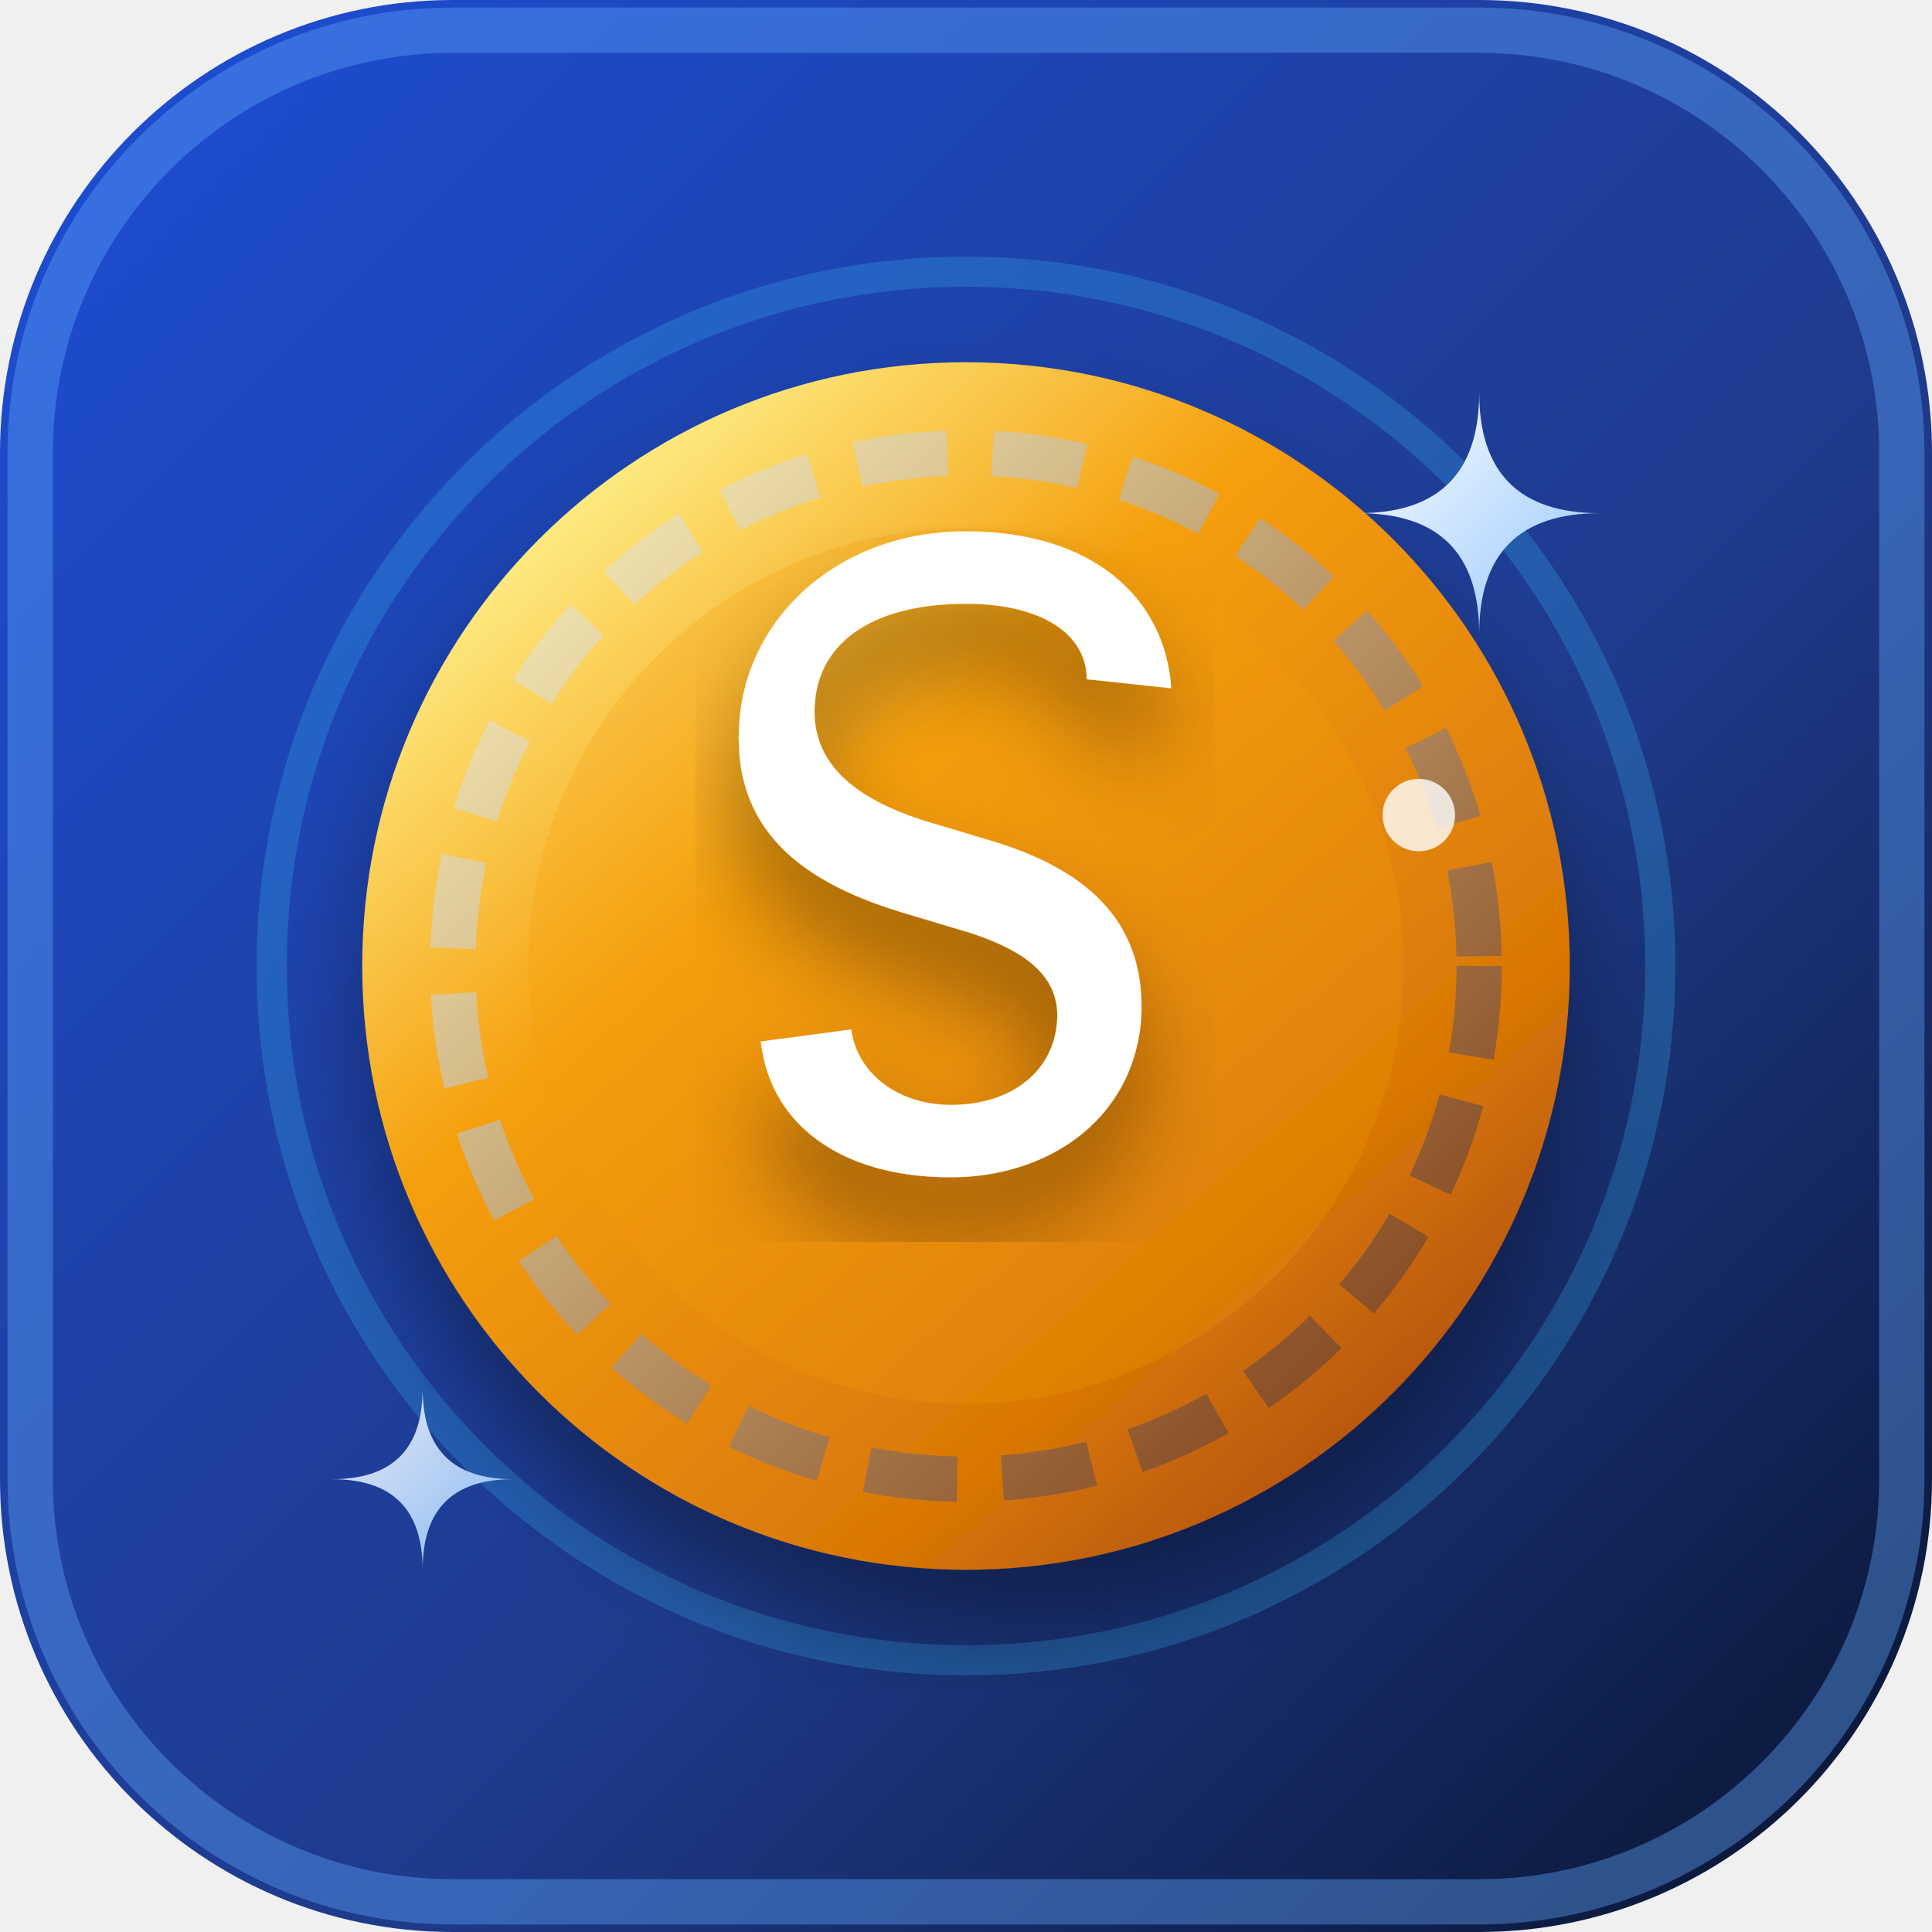
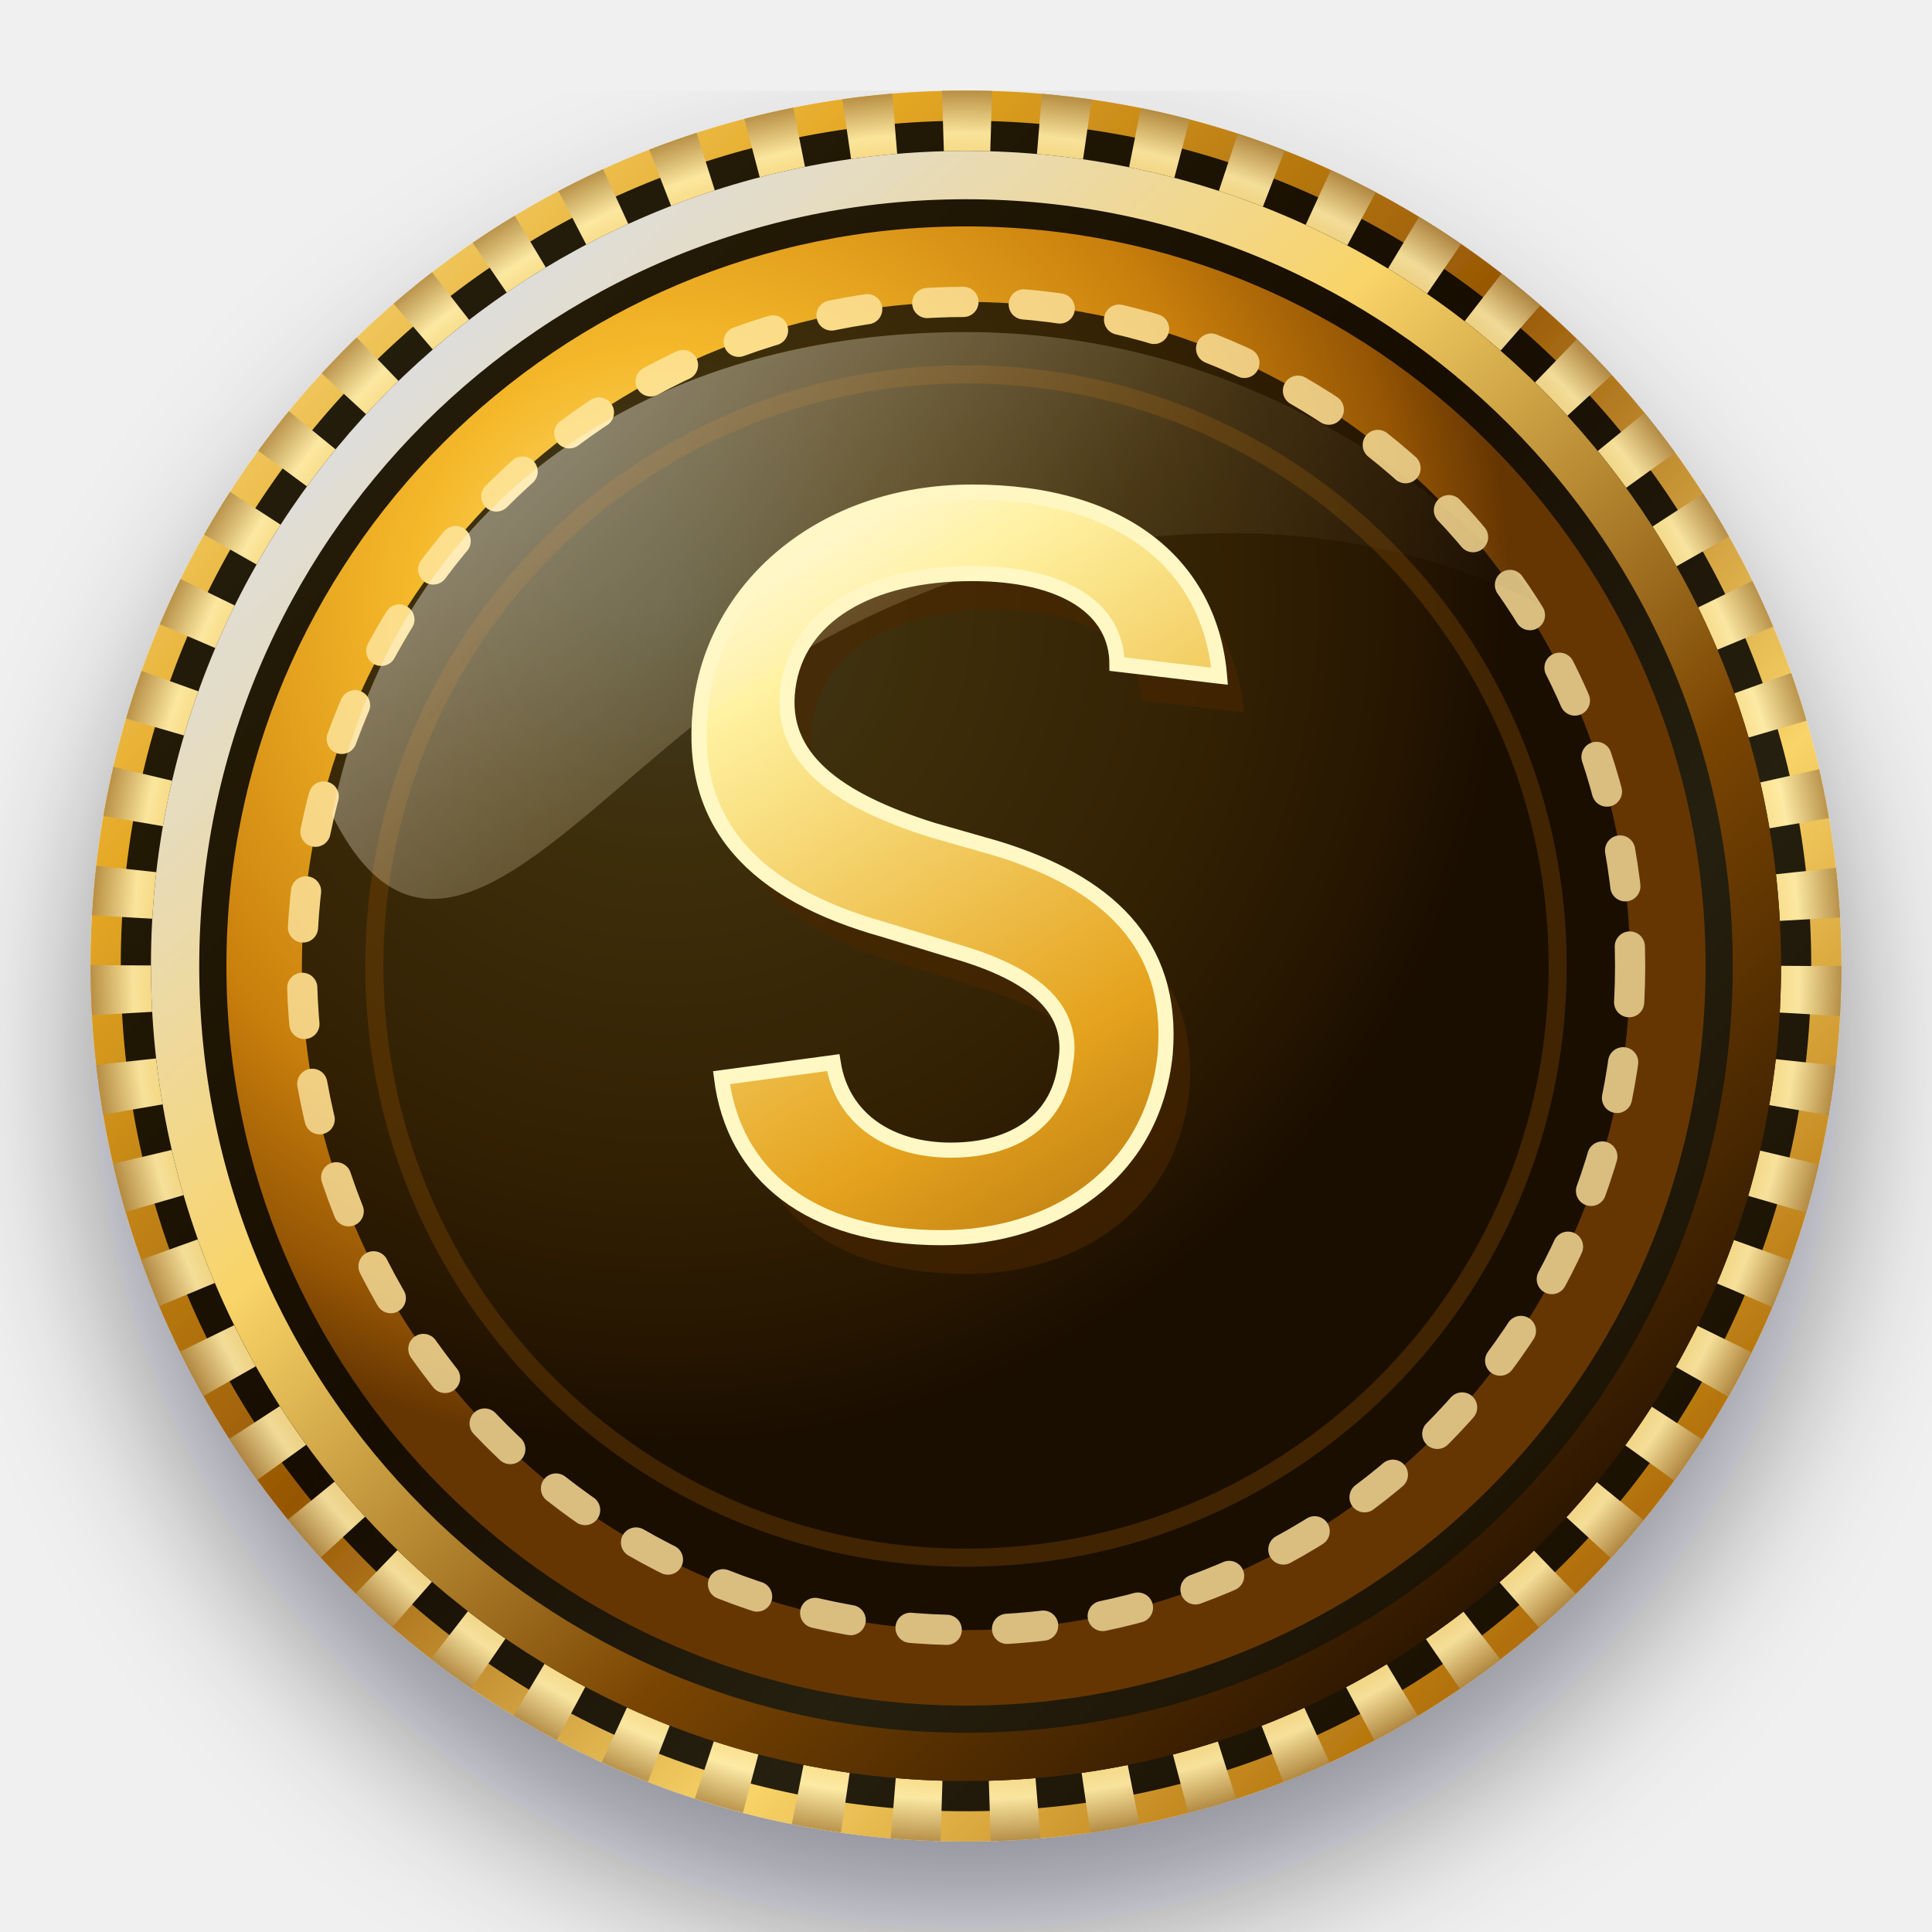
<svg xmlns="http://www.w3.org/2000/svg" viewBox="0 0 64 64" width="64" height="64">
  <defs>
-     <linearGradient id="bgGrad2" x1="0%" y1="0%" x2="100%" y2="100%">
-       <stop offset="0%" stop-color="#1d4ed8" />
-       <stop offset="60%" stop-color="#1e3a8a" />
-       <stop offset="100%" stop-color="#09122c" />
+     <filter id="logo-shadow" x="-20%" y="-15%" width="140%" height="140%">
+       <feDropShadow dx="0" dy="3" stdDeviation="2.5" flood-color="#020617" flood-opacity="0.4" />
+     </filter>
+     <linearGradient id="logo-rim-grad" x1="4" y1="4" x2="60" y2="60" gradientUnits="userSpaceOnUse">
+       <stop offset="0%" stop-color="#FFF2B2" />
+       <stop offset="22%" stop-color="#E5A823" />
+       <stop offset="46%" stop-color="#965604" />
+       <stop offset="68%" stop-color="#F9D468" />
+       <stop offset="86%" stop-color="#B27008" />
+       <stop offset="100%" stop-color="#5E3502" />
    </linearGradient>
-     <linearGradient id="goldGrad2" x1="15%" y1="10%" x2="85%" y2="90%">
-       <stop offset="0%" stop-color="#fef08a" />
-       <stop offset="35%" stop-color="#f59e0b" />
-       <stop offset="80%" stop-color="#d97706" />
-       <stop offset="100%" stop-color="#b45309" />
+     <radialGradient id="logo-reed-sheen" cx="32" cy="32" r="30" gradientUnits="userSpaceOnUse">
+       <stop offset="80%" stop-color="#E5A823" />
+       <stop offset="92%" stop-color="#FFF0B0" />
+       <stop offset="100%" stop-color="#7A4502" />
+     </radialGradient>
+     <radialGradient id="logo-field-disc" cx="22" cy="20" r="28" gradientUnits="userSpaceOnUse">
+       <stop offset="0%" stop-color="#FFE885" />
+       <stop offset="30%" stop-color="#F5B82A" />
+       <stop offset="68%" stop-color="#C97F0C" />
+       <stop offset="88%" stop-color="#965604" />
+       <stop offset="100%" stop-color="#663602" />
+     </radialGradient>
+     <linearGradient id="logo-bevel-ring" x1="14" y1="12" x2="50" y2="52" gradientUnits="userSpaceOnUse">
+       <stop offset="0%" stop-color="#FFFFFF" stop-opacity="0.85" />
+       <stop offset="35%" stop-color="#F9D468" />
+       <stop offset="70%" stop-color="#7A4502" />
+       <stop offset="100%" stop-color="#2E1700" />
    </linearGradient>
-     <linearGradient id="rimGrad2" x1="0%" y1="0%" x2="100%" y2="100%">
-       <stop offset="0%" stop-color="#fef9c3" />
-       <stop offset="100%" stop-color="#78350f" />
+     <linearGradient id="logo-struck-relief" x1="22" y1="16" x2="42" y2="48" gradientUnits="userSpaceOnUse">
+       <stop offset="0%" stop-color="#FFFFFF" />
+       <stop offset="20%" stop-color="#FFF2A1" />
+       <stop offset="60%" stop-color="#E5A31E" />
+       <stop offset="100%" stop-color="#874D02" />
    </linearGradient>
-     <linearGradient id="sparkleGrad2" x1="0%" y1="0%" x2="100%" y2="100%">
-       <stop offset="0%" stop-color="#ffffff" />
-       <stop offset="100%" stop-color="#93c5fd" />
+     <linearGradient id="logo-specular-arc" x1="16" y1="14" x2="40" y2="38" gradientUnits="userSpaceOnUse">
+       <stop offset="0%" stop-color="#FFFFFF" stop-opacity="0.45" />
+       <stop offset="50%" stop-color="#FFEBAA" stop-opacity="0.1" />
+       <stop offset="100%" stop-color="#000000" stop-opacity="0" />
    </linearGradient>
-     <filter id="shadow2" x="-10%" y="-10%" width="120%" height="120%">
-       <feDropShadow dx="0" dy="2" stdDeviation="1.5" flood-color="#000000" flood-opacity="0.35" />
-     </filter>
  </defs>
-   <rect width="64" height="64" rx="15" fill="url(#bgGrad2)" />
-   <rect width="62" height="62" x="1" y="1" rx="14" fill="none" stroke="#60a5fa" stroke-width="1.5" stroke-opacity="0.4" />
-   <circle cx="32" cy="32" r="23" fill="none" stroke="#38bdf8" stroke-width="1" stroke-opacity="0.25" />
-   <circle cx="32" cy="32" r="20" fill="url(#goldGrad2)" filter="url(#shadow2)" />
-   <circle cx="32" cy="32" r="17" fill="none" stroke="url(#rimGrad2)" stroke-width="1.5" stroke-dasharray="3 1.5" />
-   <circle cx="32" cy="32" r="14.5" fill="#f59e0b" fill-opacity="0.25" />
-   <path d="M36 22.5 C36 21 34.5 20 32 20 C29 20 27.2 21.2 27 23.2 C26.8 25.2 28.2 26.5 31 27.3 L33 27.9 C36.2 28.9 38 30.7 37.8 33.8 C37.5 37.2 34.6 39 31.5 39 C27.8 39 25.5 37.2 25.2 34.5 L28.2 34.1 C28.4 35.6 29.8 36.6 31.5 36.6 C33.4 36.6 34.8 35.6 35 34 C35.2 32.5 34.2 31.5 31.8 30.8 L29.8 30.2 C26.2 29.1 24.2 27.2 24.5 23.8 C24.8 20.4 27.8 17.6 32 17.6 C36.2 17.6 38.6 19.8 38.8 22.8 Z" fill="#ffffff" filter="url(#shadow2)" />
-   <path d="M49 13 Q49 17 53 17 Q49 17 49 21 Q49 17 45 17 Q49 17 49 13 Z" fill="url(#sparkleGrad2)" />
-   <path d="M14 46 Q14 49 17 49 Q14 49 14 52 Q14 49 11 49 Q14 49 14 46 Z" fill="url(#sparkleGrad2)" opacity="0.9" />
-   <circle cx="47" cy="27" r="1.2" fill="#ffffff" opacity="0.8" />
+   <circle cx="32" cy="32" r="29" fill="url(#logo-rim-grad)" filter="url(#logo-shadow)" />
+   <circle cx="32" cy="32" r="28" stroke="url(#logo-reed-sheen)" stroke-width="2" stroke-dasharray="1.6 1.6" opacity="0.85" />
+   <circle cx="32" cy="32" r="26.2" stroke="url(#logo-bevel-ring)" stroke-width="1.6" fill="none" />
+   <circle cx="32" cy="32" r="24.5" fill="url(#logo-field-disc)" />
+   <circle cx="32" cy="32" r="22" stroke="#FFEBAA" stroke-width="1" stroke-dasharray="1.2 2" stroke-linecap="round" opacity="0.75" />
+   <circle cx="32" cy="32" r="19.6" stroke="#7A4502" stroke-width="0.6" fill="none" opacity="0.4" />
+   <path d="M37 22 C37 20.2 35.3 19 32.2 19 C28.8 19 26.4 20.4 26.1 22.8 C25.8 25.1 27.7 26.5 30.9 27.5 L33 28.1 C36.6 29.2 38.9 31.2 38.6 34.9 C38.2 38.9 34.9 41 31.2 41 C26.8 41 24.3 38.9 23.9 35.7 L27.6 35.2 C27.9 37.1 29.5 38.1 31.5 38.1 C33.6 38.1 35.1 37.1 35.3 35.2 C35.6 33.5 34.4 32.3 31.6 31.5 L29.3 30.8 C25 29.6 22.8 27.3 23.2 23.5 C23.6 19.5 27.2 16.3 32.2 16.3 C37.3 16.3 40.1 18.8 40.4 22.4 Z" fill="#4A2600" transform="translate(0.8, 1.2)" opacity="0.6" />
+   <path d="M37 22 C37 20.2 35.3 19 32.2 19 C28.8 19 26.4 20.4 26.1 22.8 C25.8 25.1 27.7 26.5 30.9 27.5 L33 28.1 C36.6 29.2 38.9 31.2 38.6 34.9 C38.2 38.9 34.9 41 31.2 41 C26.8 41 24.3 38.9 23.9 35.7 L27.6 35.2 C27.9 37.1 29.5 38.1 31.5 38.1 C33.6 38.1 35.1 37.1 35.3 35.2 C35.6 33.5 34.4 32.3 31.6 31.5 L29.3 30.8 C25 29.6 22.8 27.3 23.2 23.5 C23.6 19.5 27.2 16.3 32.2 16.3 C37.3 16.3 40.1 18.8 40.4 22.4 Z" fill="url(#logo-struck-relief)" stroke="#FFF8C4" stroke-width="0.5" />
+   <path d="M11 27 C13 17 21 11 32 11 C40 11 47 15 51 20 C43 16 32 17 23 24 C18 28 14 33 11 27 Z" fill="url(#logo-specular-arc)" />
</svg>
